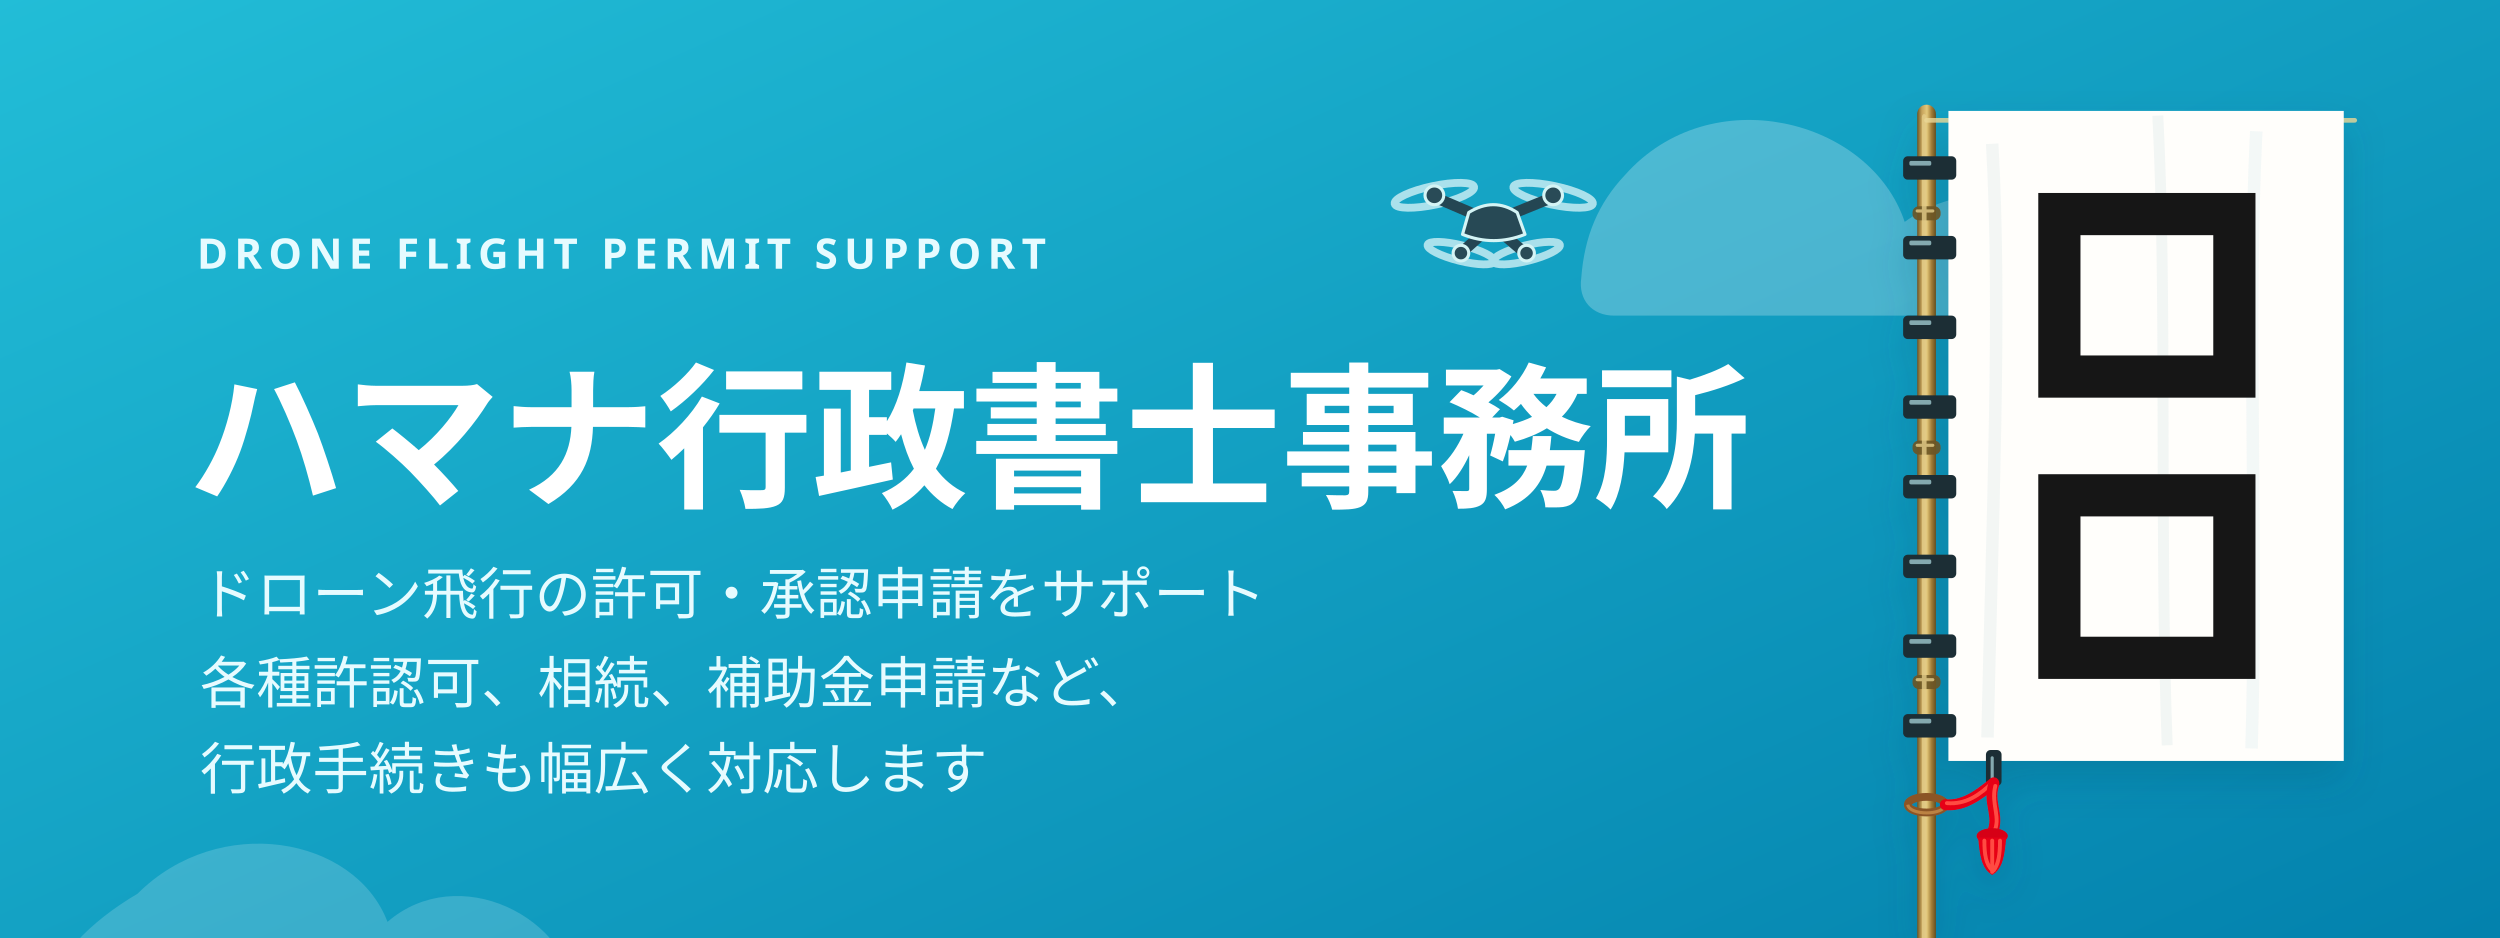
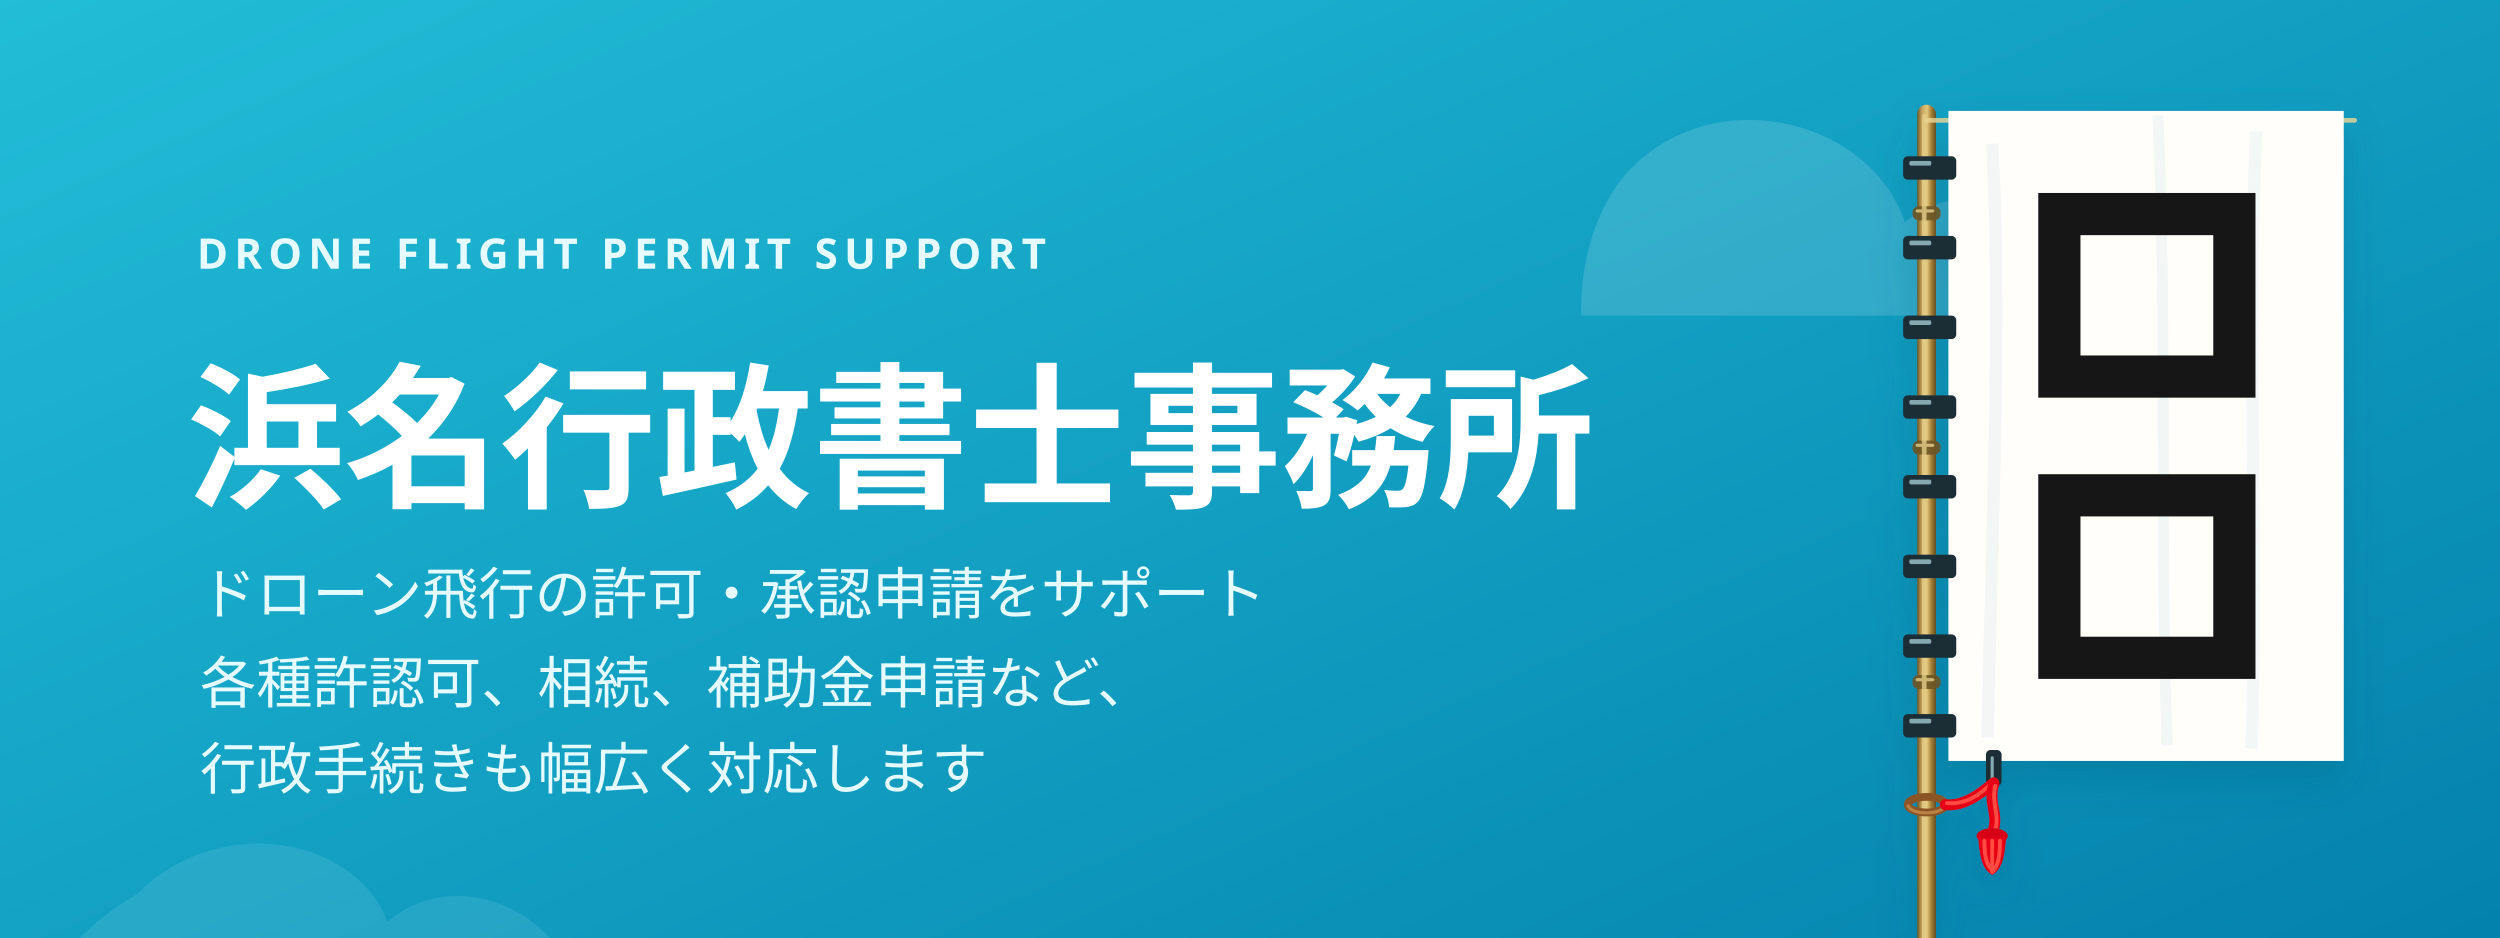
<svg xmlns="http://www.w3.org/2000/svg" width="1600" height="600" viewBox="0 0 1600 600">
  <defs>
    <linearGradient id="sky" x1="0" x2="1" y1="0" y2="1">
      <stop offset="0" stop-color="#22bdd7" />
      <stop offset="1" stop-color="#007ca9" />
    </linearGradient>
    <filter id="shadow" x="-20%" y="-20%" width="140%" height="140%">
      <feDropShadow dx="0" dy="12" stdDeviation="12" flood-color="#00516d" flood-opacity=".20" />
    </filter>
    <filter id="motionBlur" x="-30%" y="-30%" width="160%" height="160%">
      <feGaussianBlur stdDeviation="3.2" />
    </filter>
    <linearGradient id="bamboo" x1="0" x2="1">
      <stop offset="0" stop-color="#6c5523" />
      <stop offset=".25" stop-color="#c5a35d" />
      <stop offset=".52" stop-color="#e3c87a" />
      <stop offset=".76" stop-color="#a37e38" />
      <stop offset="1" stop-color="#654d1f" />
    </linearGradient>
  </defs>
  <rect width="1600" height="720" fill="url(#sky)" />
-   <path d="M1040 112 C1095 50 1197 76 1219 142 C1274 102 1352 138 1358 181 C1361 194 1350 202 1336 202 L1033 202 C1019 202 1010 192 1012 178 C1014 151 1023 130 1040 112 Z" fill="#fff" opacity=".24" />
-   <path d="M88 572 C140 520 227 535 248 590 C293 551 366 586 370 642 L30 642 C31 615 59 589 88 572 Z" fill="#fff" opacity=".17" />
-   <g transform="translate(900 105)" fill="none" stroke-linecap="round" stroke-linejoin="round">
-     <g stroke="#e9fbfc" stroke-width="5" opacity=".7">
-       <ellipse cx="18" cy="20" rx="26" ry="6" transform="rotate(-12 18 20)" />
-       <ellipse cx="94" cy="20" rx="26" ry="6" transform="rotate(12 94 20)" />
-       <ellipse cx="35" cy="57" rx="22" ry="5" transform="rotate(14 35 57)" />
-       <ellipse cx="77" cy="57" rx="22" ry="5" transform="rotate(-14 77 57)" />
-     </g>
-     <g stroke="#244653" stroke-width="7">
-       <path d="M55 37 L20 22 M55 37 L92 22 M55 39 L36 56 M55 39 L75 56" />
-     </g>
-     <g fill="#294b57" stroke="#d4f4f5" stroke-width="2">
-       <circle cx="18" cy="20" r="6" />
-       <circle cx="94" cy="20" r="6" />
-       <circle cx="35" cy="57" r="5" />
-       <circle cx="77" cy="57" r="5" />
-     </g>
-     <path d="M40 31 Q56 21 71 31 L76 45 Q56 53 36 45 Z" fill="#274955" stroke="#d4f4f5" stroke-width="2" />
-   </g>
+   <path d="M1040 112 C1095 50 1197 76 1219 142 C1274 102 1352 138 1358 202 L1012 202 C1011 165 1023 132 1040 112 Z" fill="#fff" opacity=".14" />
+   <path d="M88 572 C140 520 227 535 248 590 C293 551 366 586 370 642 L30 642 C31 615 59 589 88 572 Z" fill="#fff" opacity=".09" />
  <text x="126" y="172" fill="#e6fbff" font-size="27" font-family="Meiryo,sans-serif" font-weight="700" letter-spacing="4">DRONE FLIGHT PERMIT SUPPORT</text>
-   <text x="120" y="317" fill="#fff" font-size="100" font-family="Meiryo,sans-serif" font-weight="700">ハマナ行政書士事務所</text>
+   <text x="120" y="317" fill="#fff" font-size="100" font-family="Meiryo,sans-serif" font-weight="700">浜名行政書士事務所</text>
  <text x="128" y="393" fill="#e6fbff" font-size="36" font-family="Meiryo,sans-serif">ドローン飛行の許可・承認申請をサポート</text>
  <text x="128" y="450" fill="#e6fbff" font-size="36" font-family="Meiryo,sans-serif">各種許認可、相続、補助金申請など、</text>
  <text x="128" y="505" fill="#e6fbff" font-size="36" font-family="Meiryo,sans-serif">行政手続きも幅広く対応します</text>
  <g display="none" transform="translate(1060 205)" filter="url(#shadow)">
    <path d="M222 154 L254 -104" fill="none" stroke="#253c45" stroke-width="9" stroke-linecap="round" />
    <rect x="254" y="-104" width="126" height="210" fill="#ffffff" stroke="#e9f5f6" stroke-width="3" />
    <rect x="281" y="-62" width="72" height="62" fill="none" stroke="#151515" stroke-width="18" />
    <rect x="281" y="47" width="72" height="62" fill="none" stroke="#151515" stroke-width="18" />
    <g filter="url(#motionBlur)" fill="none" stroke="#d9f8fa" stroke-linecap="round">
      <ellipse cx="55" cy="82" rx="66" ry="17" stroke-width="11" opacity=".34" transform="rotate(-14 55 82)" />
      <ellipse cx="351" cy="82" rx="66" ry="17" stroke-width="11" opacity=".34" transform="rotate(14 351 82)" />
      <ellipse cx="105" cy="220" rx="56" ry="14" stroke-width="10" opacity=".30" transform="rotate(16 105 220)" />
      <ellipse cx="301" cy="220" rx="56" ry="14" stroke-width="10" opacity=".30" transform="rotate(-16 301 220)" />
    </g>
    <g fill="none" stroke="#203943" stroke-linecap="round" opacity=".58">
      <path d="M6 75 Q55 42 104 75" stroke-width="8" />
      <path d="M302 75 Q351 42 400 75" stroke-width="8" />
      <path d="M62 216 Q105 187 148 216" stroke-width="7" />
      <path d="M258 216 Q301 187 344 216" stroke-width="7" />
    </g>
    <g fill="#2b4853" stroke="#d8f8fb" stroke-width="7">
      <circle cx="55" cy="82" r="18" />
      <circle cx="351" cy="82" r="18" />
      <circle cx="105" cy="220" r="17" />
      <circle cx="301" cy="220" r="17" />
    </g>
    <g fill="none" stroke="#283f49" stroke-width="30" stroke-linecap="round">
      <path d="M166 164 L64 89" />
      <path d="M240 164 L342 89" />
      <path d="M171 205 L105 220" />
      <path d="M235 205 L301 220" />
    </g>
    <g fill="none" stroke="#7aa9b5" stroke-width="5" stroke-linecap="round">
      <path d="M166 164 L64 89" />
      <path d="M240 164 L342 89" />
      <path d="M171 205 L105 220" />
      <path d="M235 205 L301 220" />
    </g>
    <path d="M149 139 Q202 111 255 139 L273 190 Q258 226 202 239 Q146 226 131 190 Z" fill="#263f4a" />
    <path d="M166 144 Q202 125 238 144 L248 171 Q202 188 156 171 Z" fill="#547b87" />
    <path d="M143 190 Q202 212 261 190 L249 211 Q202 234 155 211 Z" fill="#1a3039" />
    <circle cx="166" cy="176" r="12" fill="#111e24" />
    <circle cx="238" cy="176" r="12" fill="#111e24" />
    <circle cx="163" cy="173" r="4" fill="#c9f7fb" />
    <circle cx="235" cy="173" r="4" fill="#c9f7fb" />
    <path d="M158 234 L139 299 M246 234 L265 299" fill="none" stroke="#263f49" stroke-width="12" stroke-linecap="round" />
    <path d="M124 302 L155 302 M249 302 L280 302" fill="none" stroke="#d8f8fb" stroke-width="8" stroke-linecap="round" />
  </g>
  <g transform="translate(1135 25)" filter="url(#shadow)">
    <rect x="92" y="42" width="12" height="650" rx="6" fill="url(#bamboo)" />
    <g fill="#6b5525" opacity=".9">
      <rect x="89" y="107" width="18" height="9" rx="4" />
      <rect x="89" y="257" width="18" height="9" rx="4" />
      <rect x="89" y="407" width="18" height="9" rx="4" />
    </g>
    <g fill="#e4cd8a" opacity=".8">
      <rect x="95" y="48" width="3" height="625" rx="2" />
      <rect x="91" y="109" width="12" height="2" rx="1" />
      <rect x="91" y="259" width="12" height="2" rx="1" />
      <rect x="91" y="409" width="12" height="2" rx="1" />
    </g>
    <path d="M98 52 L372 52" fill="none" stroke="url(#bamboo)" stroke-width="12" stroke-linecap="round" />
    <path d="M98 52 L372 52" fill="none" stroke="#ead796" stroke-width="3" stroke-linecap="round" opacity=".8" />
    <path d="M112 46 L365 46 L365 462 L112 462 Z" fill="#fffefb" />
    <path d="M140 67 C146 172 140 310 137 447" fill="none" stroke="#dce9e9" stroke-width="8" opacity=".35" />
    <path d="M246 49 C252 166 247 318 252 452" fill="none" stroke="#cbdedf" stroke-width="7" opacity=".25" />
    <path d="M309 59 C303 180 310 318 306 454" fill="none" stroke="#eef5f5" stroke-width="8" opacity=".70" />
    <g fill="#1d2f35">
      <rect x="83" y="75" width="34" height="15" rx="3" />
      <rect x="83" y="126" width="34" height="15" rx="3" />
      <rect x="83" y="177" width="34" height="15" rx="3" />
      <rect x="83" y="228" width="34" height="15" rx="3" />
      <rect x="83" y="279" width="34" height="15" rx="3" />
      <rect x="83" y="330" width="34" height="15" rx="3" />
      <rect x="83" y="381" width="34" height="15" rx="3" />
      <rect x="83" y="432" width="34" height="15" rx="3" />
    </g>
    <g fill="#84a9af">
      <rect x="87" y="78" width="14" height="3" rx="1" />
      <rect x="87" y="129" width="14" height="3" rx="1" />
      <rect x="87" y="180" width="14" height="3" rx="1" />
      <rect x="87" y="231" width="14" height="3" rx="1" />
      <rect x="87" y="282" width="14" height="3" rx="1" />
      <rect x="87" y="333" width="14" height="3" rx="1" />
      <rect x="87" y="384" width="14" height="3" rx="1" />
      <rect x="87" y="435" width="14" height="3" rx="1" />
    </g>
    <ellipse cx="98" cy="490" rx="12" ry="5" fill="none" stroke="#8b5428" stroke-width="5" />
    <path d="M86 490 C87 497 109 497 110 490" fill="none" stroke="#c38a48" stroke-width="2" opacity=".85" />
    <rect x="136" y="455" width="10" height="23" rx="3" fill="#1d2f35" />
    <rect x="139" y="459" width="2" height="15" rx="1" fill="#84a9af" />
    <path d="M110 490 C121 491 130 485 141 476" fill="none" stroke="#e60012" stroke-width="7" stroke-linecap="round" />
    <path d="M111 489 C123 490 132 484 141 475" fill="none" stroke="#ff4b43" stroke-width="2.5" stroke-linecap="round" />
    <path d="M141 477 C137 489 145 497 140 508" fill="none" stroke="#e60012" stroke-width="7" stroke-linecap="round" />
    <path d="M142 478 C139 490 146 498 141 508" fill="none" stroke="#ff4b43" stroke-width="2.5" stroke-linecap="round" />
    <ellipse cx="140" cy="510" rx="10" ry="5" fill="#d60012" />
    <path d="M131 511 C132 522 133 531 140 535 C147 531 148 522 149 511 Z" fill="#e60012" />
    <path d="M135 513 C135 522 136 528 140 532 M140 513 C140 522 140 529 140 533 M145 513 C145 522 144 528 141 532" fill="none" stroke="#ff4b43" stroke-width="2.5" stroke-linecap="round" />
    <rect x="183" y="112" width="112" height="104" fill="none" stroke="#151515" stroke-width="27" />
    <rect x="183" y="292" width="112" height="104" fill="none" stroke="#151515" stroke-width="27" />
  </g>
</svg>
